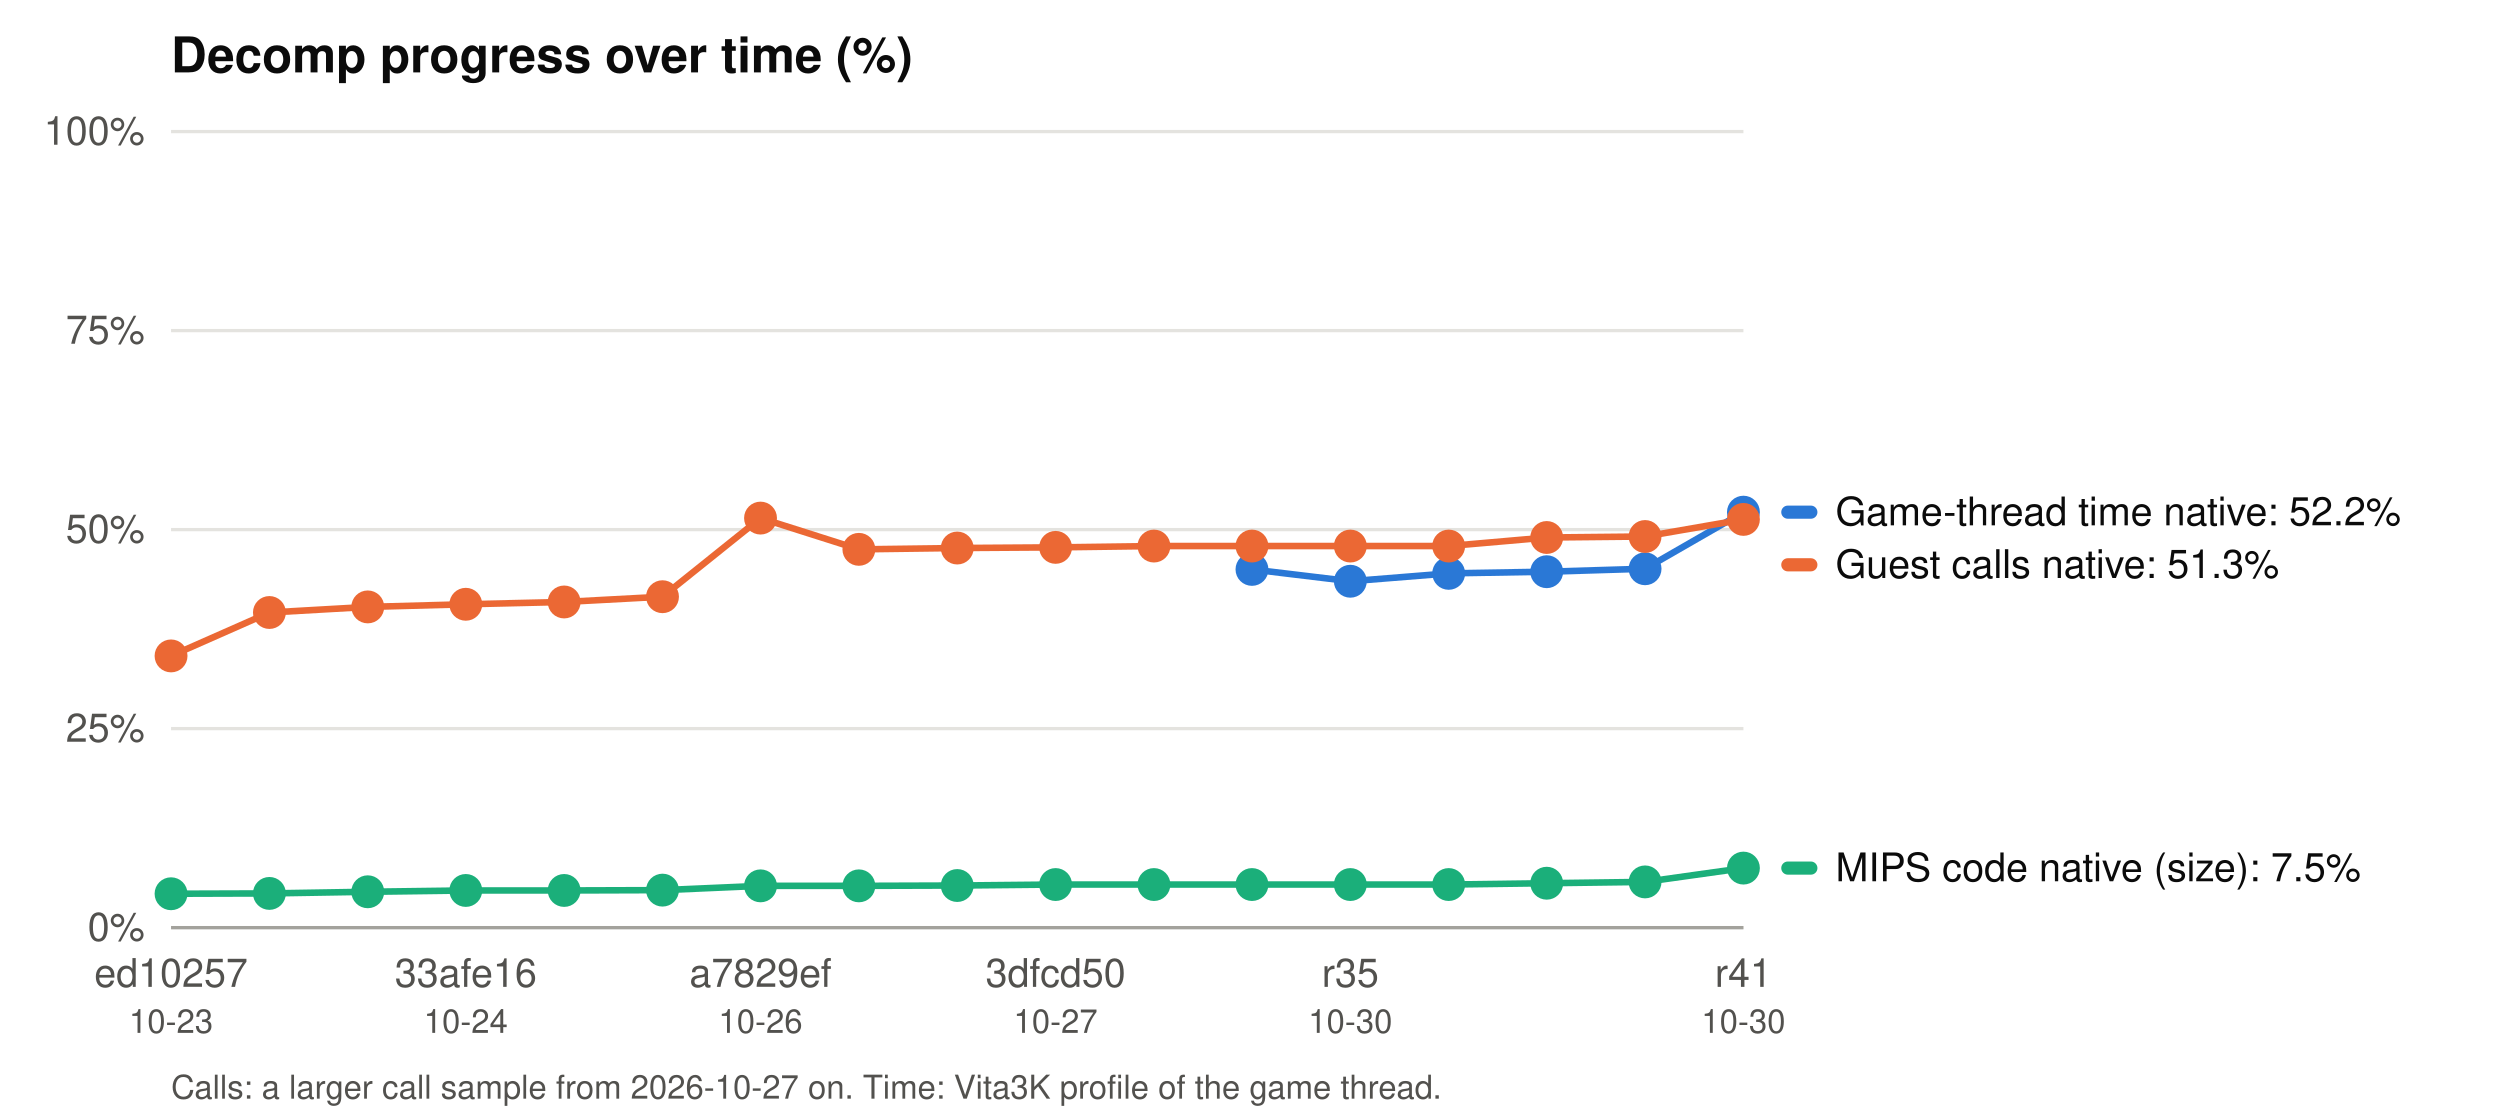
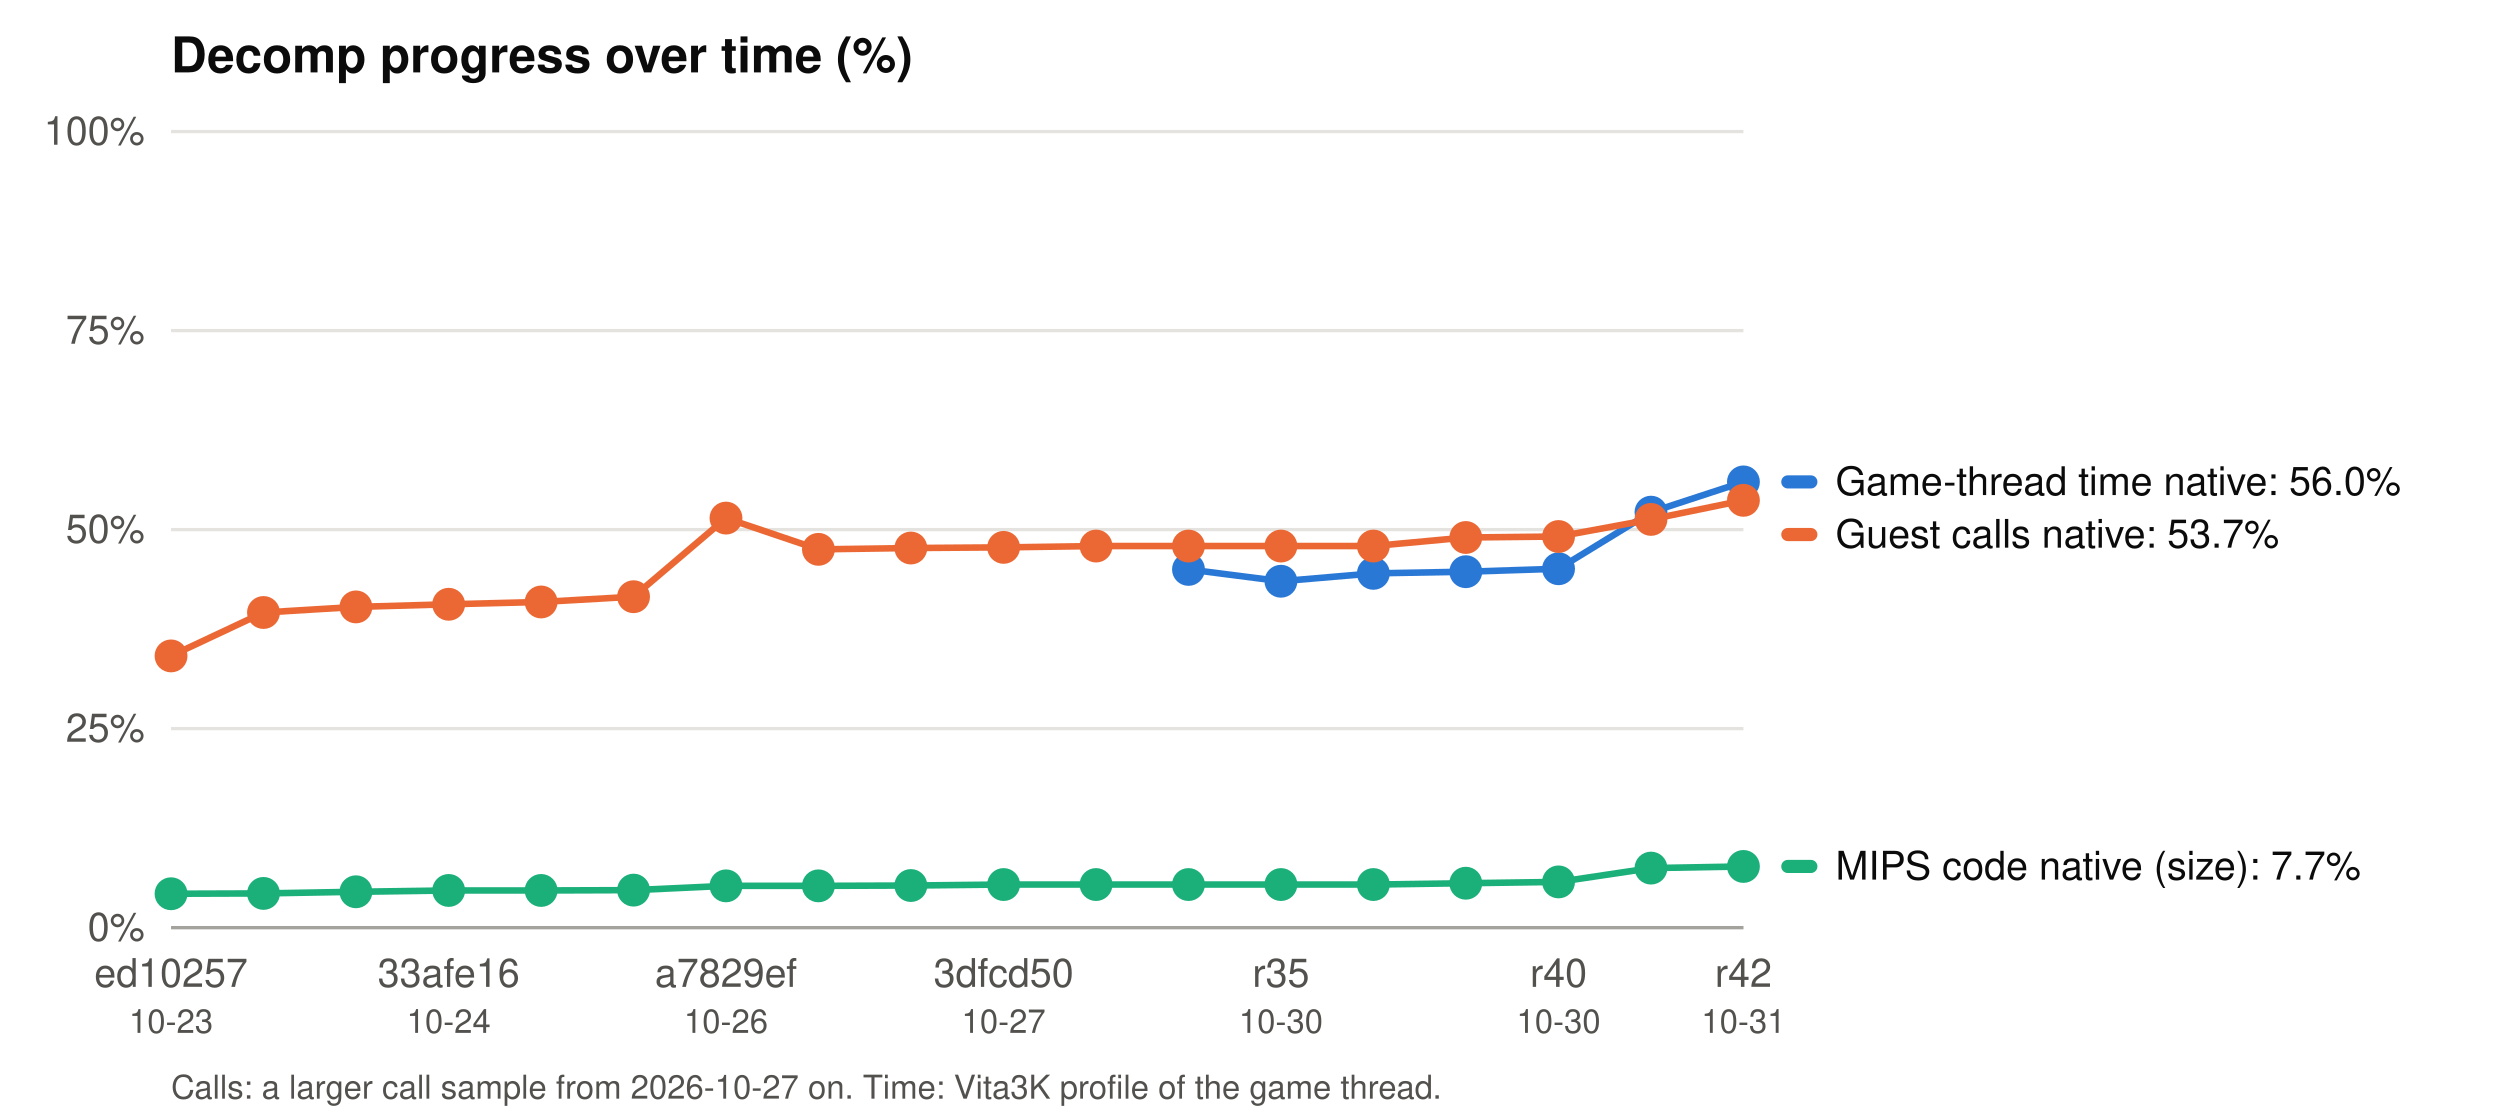
<svg xmlns="http://www.w3.org/2000/svg" width="760" height="340" viewBox="0 0 760 340" font-family="-apple-system, Helvetica, Arial, sans-serif" font-size="12">
  <style>svg{background:#fcfcfb} .t1{fill:#0b0b0b} .t2{fill:#52514e} .g{stroke:#e4e3df} .ax{stroke:#a3a29c} .ring{stroke:#fcfcfb} .s0{stroke:#2a78d6;fill:#2a78d6} .s1{stroke:#eb6834;fill:#eb6834} .s2{stroke:#1baf7a;fill:#1baf7a} @media (prefers-color-scheme: dark){svg{background:#1a1a19} .t1{fill:#f0efec} .t2{fill:#c3c2b7} .g{stroke:#383835} .ax{stroke:#6b6a65} .ring{stroke:#1a1a19} .s0{stroke:#3987e5;fill:#3987e5} .s1{stroke:#d95926;fill:#d95926} .s2{stroke:#199e70;fill:#199e70}}</style>
  <rect width="760" height="340" style="fill:none" />
  <text class="t1" x="52" y="22" font-size="15" font-weight="600">Decomp progress over time (%)</text>
  <line class="g" x1="52" x2="530" y1="282.0" y2="282.0" stroke-width="1" />
  <text class="t2" x="44" y="282.0" text-anchor="end" dy="4">0%</text>
  <line class="g" x1="52" x2="530" y1="221.5" y2="221.5" stroke-width="1" />
  <text class="t2" x="44" y="221.5" text-anchor="end" dy="4">25%</text>
  <line class="g" x1="52" x2="530" y1="161.0" y2="161.0" stroke-width="1" />
  <text class="t2" x="44" y="161.0" text-anchor="end" dy="4">50%</text>
  <line class="g" x1="52" x2="530" y1="100.5" y2="100.5" stroke-width="1" />
  <text class="t2" x="44" y="100.5" text-anchor="end" dy="4">75%</text>
  <line class="g" x1="52" x2="530" y1="40.0" y2="40.0" stroke-width="1" />
  <text class="t2" x="44" y="40.0" text-anchor="end" dy="4">100%</text>
  <line class="ax" x1="52" x2="530" y1="282.0" y2="282.0" stroke-width="1" />
  <text class="t2" x="52.0" y="300" text-anchor="middle">ed10257</text>
  <text class="t2" x="52.0" y="314" text-anchor="middle" font-size="10">10-23</text>
-   <text class="t2" x="141.6" y="300" text-anchor="middle">33afe16</text>
-   <text class="t2" x="141.6" y="314" text-anchor="middle" font-size="10">10-24</text>
-   <text class="t2" x="231.2" y="300" text-anchor="middle">a7829ef</text>
-   <text class="t2" x="231.2" y="314" text-anchor="middle" font-size="10">10-26</text>
-   <text class="t2" x="320.9" y="300" text-anchor="middle">3dfcd50</text>
-   <text class="t2" x="320.9" y="314" text-anchor="middle" font-size="10">10-27</text>
-   <text class="t2" x="410.5" y="300" text-anchor="middle">r35</text>
-   <text class="t2" x="410.5" y="314" text-anchor="middle" font-size="10">10-30</text>
-   <text class="t2" x="530.0" y="300" text-anchor="middle">r41</text>
-   <text class="t2" x="530.0" y="314" text-anchor="middle" font-size="10">10-30</text>
-   <polyline class="s0" fill="none" style="fill:none" stroke-width="2" stroke-linejoin="round" points="380.6,173.1 410.5,176.7 440.4,174.3 470.2,173.8 500.1,172.9 530.0,155.7" />
-   <circle class="s0 ring" cx="380.6" cy="173.1" r="4" stroke-width="2" />
-   <circle class="s0 ring" cx="410.5" cy="176.7" r="4" stroke-width="2" />
-   <circle class="s0 ring" cx="440.4" cy="174.3" r="4" stroke-width="2" />
-   <circle class="s0 ring" cx="470.2" cy="173.8" r="4" stroke-width="2" />
-   <circle class="s0 ring" cx="500.1" cy="172.9" r="4" stroke-width="2" />
-   <circle class="s0 ring" cx="530.0" cy="155.7" r="4" stroke-width="2" />
-   <polyline class="s1" fill="none" style="fill:none" stroke-width="2" stroke-linejoin="round" points="52.0,199.4 81.9,186.2 111.8,184.5 141.6,183.7 171.5,183.0 201.4,181.4 231.2,157.5 261.1,167.0 291.0,166.6 320.9,166.4 350.8,166.0 380.6,166.0 410.5,166.0 440.4,166.0 470.2,163.4 500.1,163.1 530.0,157.9" />
+   <text class="t2" x="136.4" y="300" text-anchor="middle">33afe16</text>
+   <text class="t2" x="136.4" y="314" text-anchor="middle" font-size="10">10-24</text>
+   <text class="t2" x="220.7" y="300" text-anchor="middle">a7829ef</text>
+   <text class="t2" x="220.7" y="314" text-anchor="middle" font-size="10">10-26</text>
+   <text class="t2" x="305.1" y="300" text-anchor="middle">3dfcd50</text>
+   <text class="t2" x="305.1" y="314" text-anchor="middle" font-size="10">10-27</text>
+   <text class="t2" x="389.4" y="300" text-anchor="middle">r35</text>
+   <text class="t2" x="389.4" y="314" text-anchor="middle" font-size="10">10-30</text>
+   <text class="t2" x="473.8" y="300" text-anchor="middle">r40</text>
+   <text class="t2" x="473.8" y="314" text-anchor="middle" font-size="10">10-30</text>
+   <text class="t2" x="530.0" y="300" text-anchor="middle">r42</text>
+   <text class="t2" x="530.0" y="314" text-anchor="middle" font-size="10">10-31</text>
+   <polyline class="s0" fill="none" style="fill:none" stroke-width="2" stroke-linejoin="round" points="361.3,173.1 389.4,176.7 417.5,174.3 445.6,173.8 473.8,172.9 501.9,155.7 530.0,146.5" />
+   <circle class="s0 ring" cx="361.3" cy="173.1" r="4" stroke-width="2" />
+   <circle class="s0 ring" cx="389.4" cy="176.7" r="4" stroke-width="2" />
+   <circle class="s0 ring" cx="417.5" cy="174.3" r="4" stroke-width="2" />
+   <circle class="s0 ring" cx="445.6" cy="173.8" r="4" stroke-width="2" />
+   <circle class="s0 ring" cx="473.8" cy="172.9" r="4" stroke-width="2" />
+   <circle class="s0 ring" cx="501.9" cy="155.7" r="4" stroke-width="2" />
+   <circle class="s0 ring" cx="530.0" cy="146.5" r="4" stroke-width="2" />
+   <polyline class="s1" fill="none" style="fill:none" stroke-width="2" stroke-linejoin="round" points="52.0,199.4 80.1,186.2 108.2,184.5 136.4,183.7 164.5,183.0 192.6,181.4 220.7,157.5 248.8,167.0 276.9,166.6 305.1,166.4 333.2,166.0 361.3,166.0 389.4,166.0 417.5,166.0 445.6,163.4 473.8,163.1 501.9,157.9 530.0,152.1" />
  <circle class="s1 ring" cx="52.0" cy="199.4" r="4" stroke-width="2" />
-   <circle class="s1 ring" cx="81.9" cy="186.2" r="4" stroke-width="2" />
-   <circle class="s1 ring" cx="111.8" cy="184.5" r="4" stroke-width="2" />
-   <circle class="s1 ring" cx="141.6" cy="183.7" r="4" stroke-width="2" />
-   <circle class="s1 ring" cx="171.5" cy="183.0" r="4" stroke-width="2" />
-   <circle class="s1 ring" cx="201.4" cy="181.4" r="4" stroke-width="2" />
-   <circle class="s1 ring" cx="231.2" cy="157.5" r="4" stroke-width="2" />
-   <circle class="s1 ring" cx="261.1" cy="167.0" r="4" stroke-width="2" />
-   <circle class="s1 ring" cx="291.0" cy="166.6" r="4" stroke-width="2" />
-   <circle class="s1 ring" cx="320.9" cy="166.4" r="4" stroke-width="2" />
-   <circle class="s1 ring" cx="350.8" cy="166.0" r="4" stroke-width="2" />
-   <circle class="s1 ring" cx="380.6" cy="166.0" r="4" stroke-width="2" />
-   <circle class="s1 ring" cx="410.5" cy="166.0" r="4" stroke-width="2" />
-   <circle class="s1 ring" cx="440.4" cy="166.0" r="4" stroke-width="2" />
-   <circle class="s1 ring" cx="470.2" cy="163.4" r="4" stroke-width="2" />
-   <circle class="s1 ring" cx="500.1" cy="163.1" r="4" stroke-width="2" />
-   <circle class="s1 ring" cx="530.0" cy="157.9" r="4" stroke-width="2" />
-   <polyline class="s2" fill="none" style="fill:none" stroke-width="2" stroke-linejoin="round" points="52.0,271.7 81.9,271.6 111.8,271.1 141.6,270.7 171.5,270.7 201.4,270.6 231.2,269.3 261.1,269.3 291.0,269.2 320.9,268.9 350.8,268.9 380.6,268.9 410.5,268.9 440.4,268.9 470.2,268.5 500.1,268.1 530.0,263.9" />
+   <circle class="s1 ring" cx="80.1" cy="186.2" r="4" stroke-width="2" />
+   <circle class="s1 ring" cx="108.2" cy="184.5" r="4" stroke-width="2" />
+   <circle class="s1 ring" cx="136.4" cy="183.7" r="4" stroke-width="2" />
+   <circle class="s1 ring" cx="164.5" cy="183.0" r="4" stroke-width="2" />
+   <circle class="s1 ring" cx="192.6" cy="181.4" r="4" stroke-width="2" />
+   <circle class="s1 ring" cx="220.7" cy="157.5" r="4" stroke-width="2" />
+   <circle class="s1 ring" cx="248.8" cy="167.0" r="4" stroke-width="2" />
+   <circle class="s1 ring" cx="276.9" cy="166.6" r="4" stroke-width="2" />
+   <circle class="s1 ring" cx="305.1" cy="166.4" r="4" stroke-width="2" />
+   <circle class="s1 ring" cx="333.2" cy="166.0" r="4" stroke-width="2" />
+   <circle class="s1 ring" cx="361.3" cy="166.0" r="4" stroke-width="2" />
+   <circle class="s1 ring" cx="389.4" cy="166.0" r="4" stroke-width="2" />
+   <circle class="s1 ring" cx="417.5" cy="166.0" r="4" stroke-width="2" />
+   <circle class="s1 ring" cx="445.6" cy="163.4" r="4" stroke-width="2" />
+   <circle class="s1 ring" cx="473.8" cy="163.1" r="4" stroke-width="2" />
+   <circle class="s1 ring" cx="501.9" cy="157.9" r="4" stroke-width="2" />
+   <circle class="s1 ring" cx="530.0" cy="152.1" r="4" stroke-width="2" />
+   <polyline class="s2" fill="none" style="fill:none" stroke-width="2" stroke-linejoin="round" points="52.0,271.7 80.1,271.6 108.2,271.1 136.4,270.7 164.5,270.7 192.6,270.6 220.7,269.3 248.8,269.3 276.9,269.2 305.1,268.9 333.2,268.9 361.3,268.9 389.4,268.9 417.5,268.9 445.6,268.5 473.8,268.1 501.9,263.9 530.0,263.4" />
  <circle class="s2 ring" cx="52.0" cy="271.7" r="4" stroke-width="2" />
-   <circle class="s2 ring" cx="81.9" cy="271.6" r="4" stroke-width="2" />
-   <circle class="s2 ring" cx="111.8" cy="271.1" r="4" stroke-width="2" />
-   <circle class="s2 ring" cx="141.6" cy="270.7" r="4" stroke-width="2" />
-   <circle class="s2 ring" cx="171.5" cy="270.7" r="4" stroke-width="2" />
-   <circle class="s2 ring" cx="201.4" cy="270.6" r="4" stroke-width="2" />
-   <circle class="s2 ring" cx="231.2" cy="269.3" r="4" stroke-width="2" />
-   <circle class="s2 ring" cx="261.1" cy="269.3" r="4" stroke-width="2" />
-   <circle class="s2 ring" cx="291.0" cy="269.2" r="4" stroke-width="2" />
-   <circle class="s2 ring" cx="320.9" cy="268.9" r="4" stroke-width="2" />
-   <circle class="s2 ring" cx="350.8" cy="268.9" r="4" stroke-width="2" />
-   <circle class="s2 ring" cx="380.6" cy="268.9" r="4" stroke-width="2" />
-   <circle class="s2 ring" cx="410.5" cy="268.9" r="4" stroke-width="2" />
-   <circle class="s2 ring" cx="440.4" cy="268.9" r="4" stroke-width="2" />
-   <circle class="s2 ring" cx="470.2" cy="268.5" r="4" stroke-width="2" />
-   <circle class="s2 ring" cx="500.1" cy="268.1" r="4" stroke-width="2" />
-   <circle class="s2 ring" cx="530.0" cy="263.9" r="4" stroke-width="2" />
-   <rect class="s0" x="542" y="154.2" width="10" height="3" rx="1.5" />
-   <text class="t1" x="558" y="155.7" dy="4">Game-thread time native: 52.2%</text>
-   <rect class="s1" x="542" y="170.2" width="10" height="3" rx="1.5" />
-   <text class="t1" x="558" y="171.7" dy="4">Guest calls native: 51.3%</text>
-   <rect class="s2" x="542" y="262.4" width="10" height="3" rx="1.5" />
-   <text class="t1" x="558" y="263.9" dy="4">MIPS code native (size): 7.5%</text>
+   <circle class="s2 ring" cx="80.1" cy="271.6" r="4" stroke-width="2" />
+   <circle class="s2 ring" cx="108.2" cy="271.1" r="4" stroke-width="2" />
+   <circle class="s2 ring" cx="136.4" cy="270.7" r="4" stroke-width="2" />
+   <circle class="s2 ring" cx="164.5" cy="270.7" r="4" stroke-width="2" />
+   <circle class="s2 ring" cx="192.6" cy="270.6" r="4" stroke-width="2" />
+   <circle class="s2 ring" cx="220.7" cy="269.3" r="4" stroke-width="2" />
+   <circle class="s2 ring" cx="248.8" cy="269.3" r="4" stroke-width="2" />
+   <circle class="s2 ring" cx="276.9" cy="269.2" r="4" stroke-width="2" />
+   <circle class="s2 ring" cx="305.1" cy="268.9" r="4" stroke-width="2" />
+   <circle class="s2 ring" cx="333.2" cy="268.9" r="4" stroke-width="2" />
+   <circle class="s2 ring" cx="361.3" cy="268.9" r="4" stroke-width="2" />
+   <circle class="s2 ring" cx="389.4" cy="268.9" r="4" stroke-width="2" />
+   <circle class="s2 ring" cx="417.5" cy="268.9" r="4" stroke-width="2" />
+   <circle class="s2 ring" cx="445.6" cy="268.5" r="4" stroke-width="2" />
+   <circle class="s2 ring" cx="473.8" cy="268.1" r="4" stroke-width="2" />
+   <circle class="s2 ring" cx="501.9" cy="263.9" r="4" stroke-width="2" />
+   <circle class="s2 ring" cx="530.0" cy="263.4" r="4" stroke-width="2" />
+   <rect class="s0" x="542" y="145.0" width="10" height="3" rx="1.5" />
+   <text class="t1" x="558" y="146.5" dy="4">Game-thread time native: 56.0%</text>
+   <rect class="s1" x="542" y="161.0" width="10" height="3" rx="1.5" />
+   <text class="t1" x="558" y="162.5" dy="4">Guest calls native: 53.7%</text>
+   <rect class="s2" x="542" y="261.9" width="10" height="3" rx="1.5" />
+   <text class="t1" x="558" y="263.4" dy="4">MIPS code native (size): 7.7%</text>
  <text class="t2" x="52" y="334" font-size="10">Calls: a larger call sample from 2026-10-27 on. Time: Vita3K profile of the game thread.</text>
</svg>
